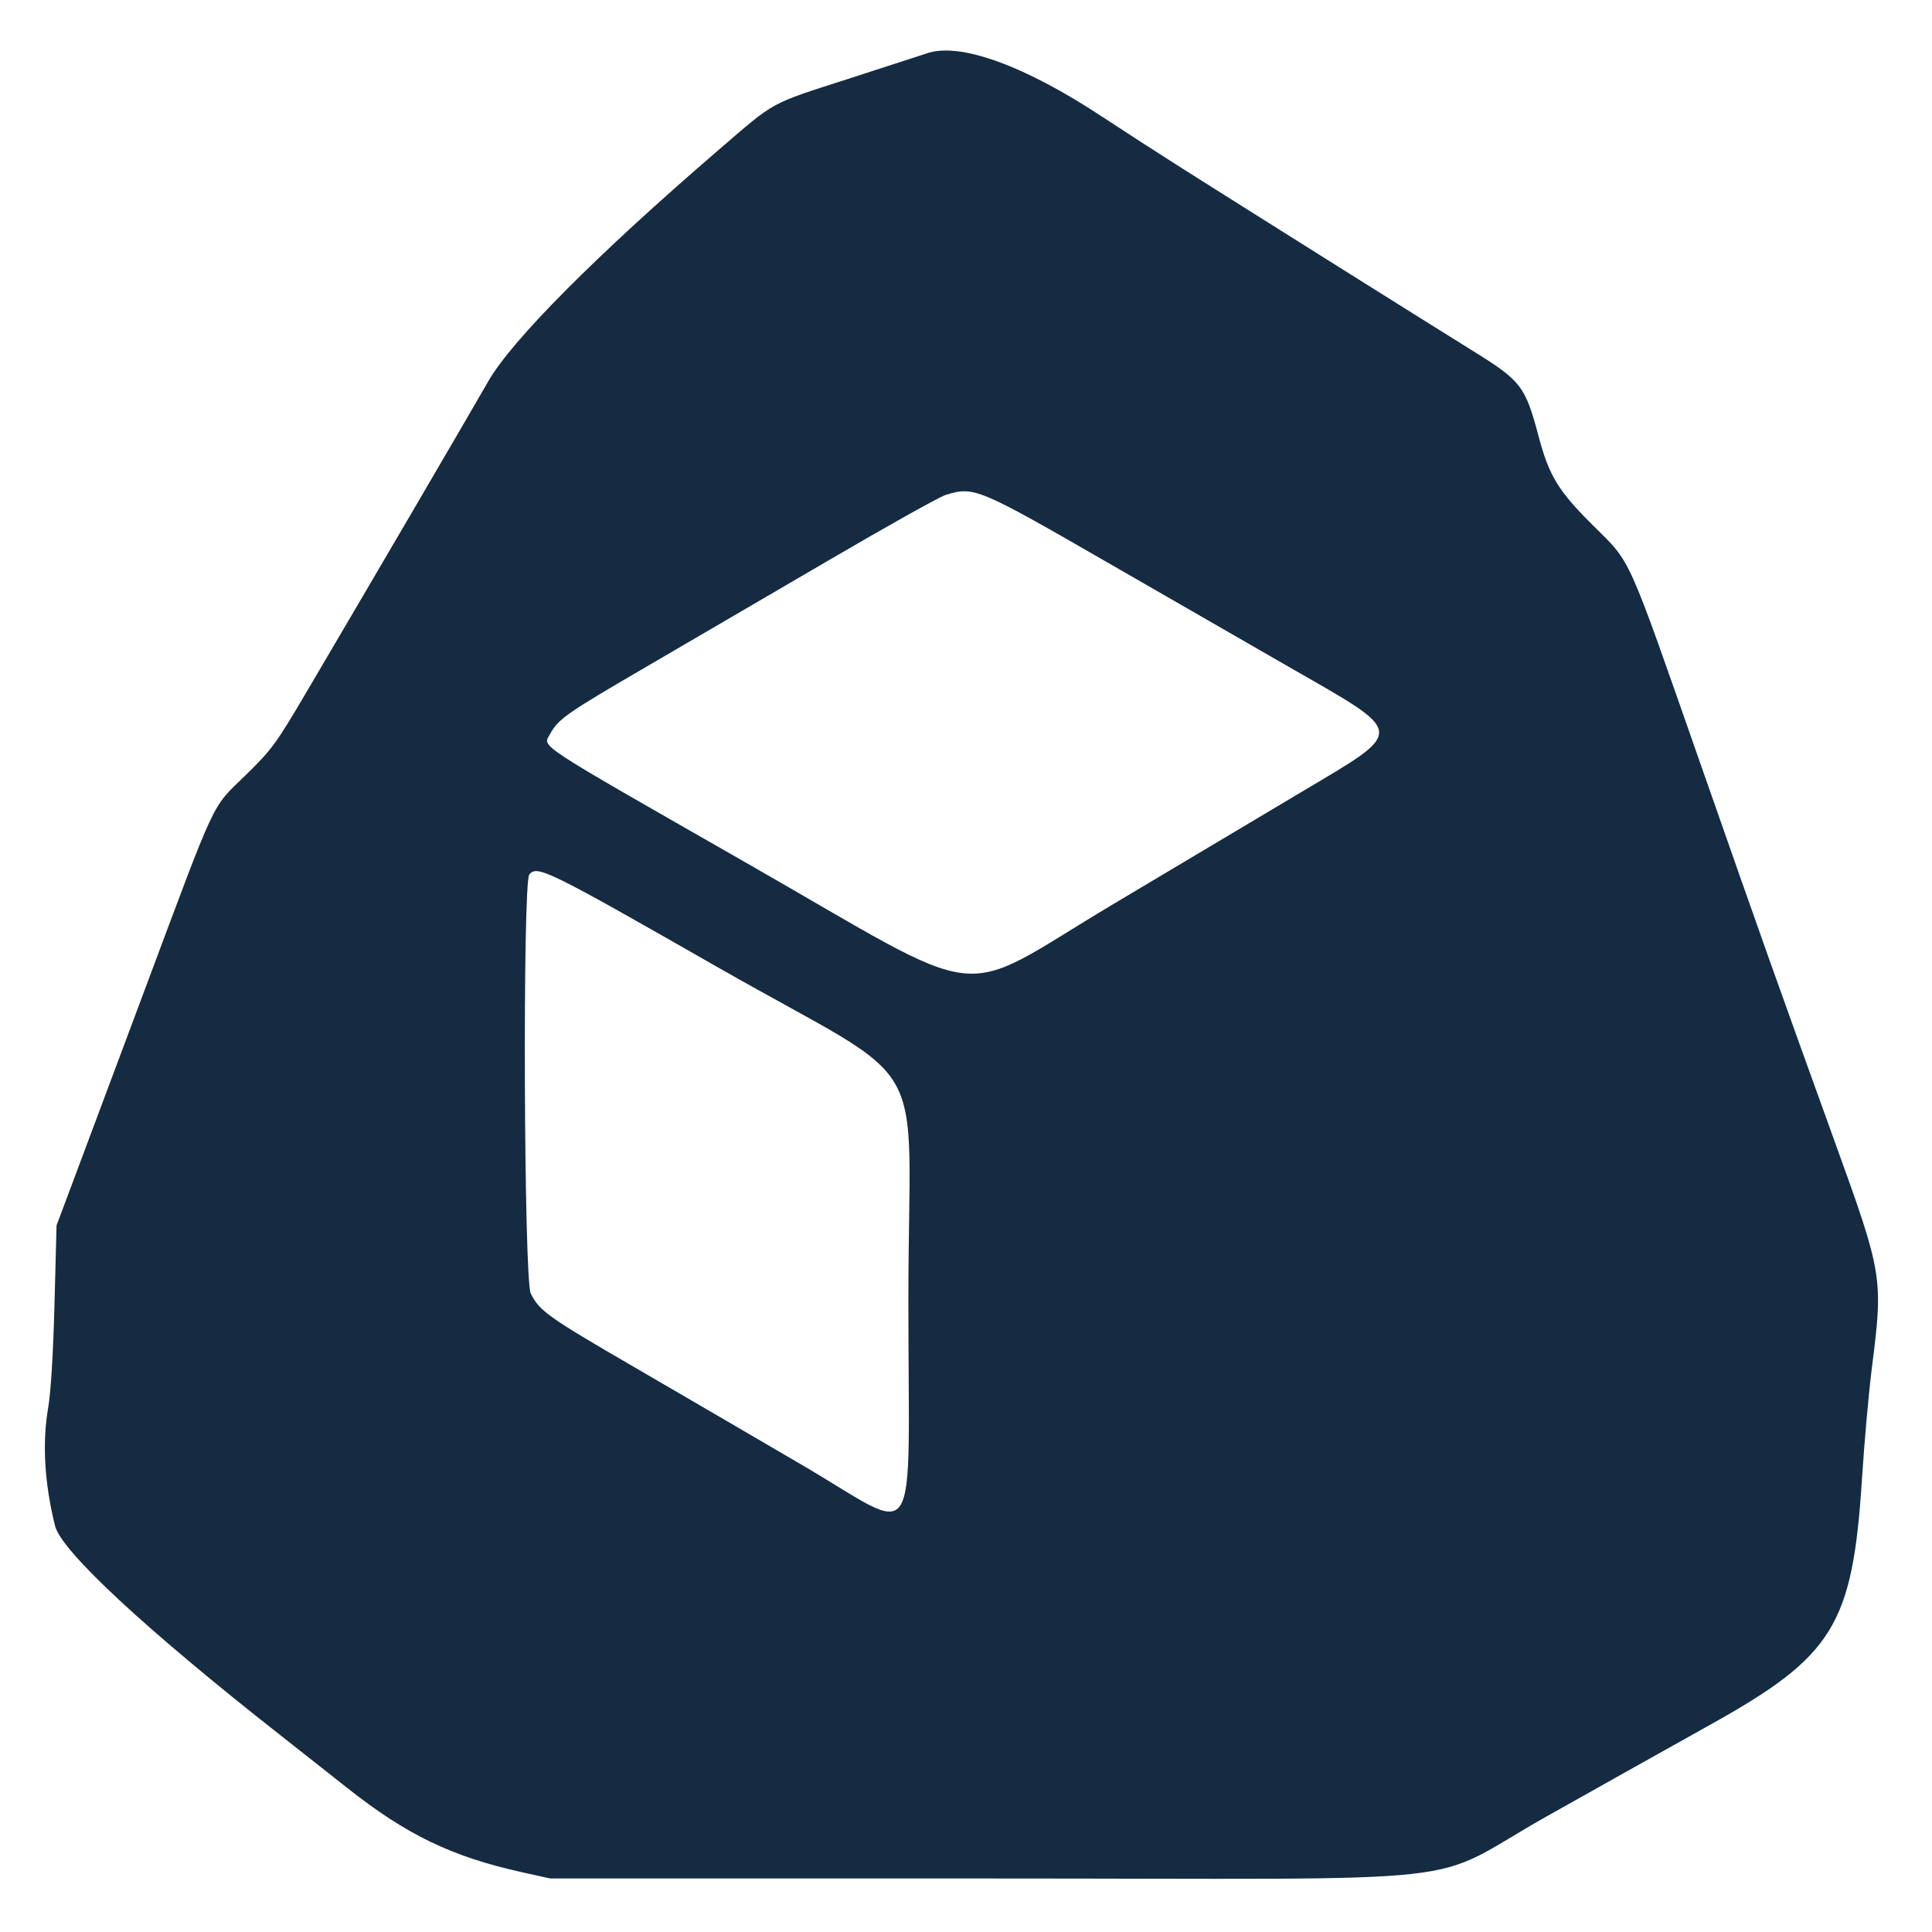
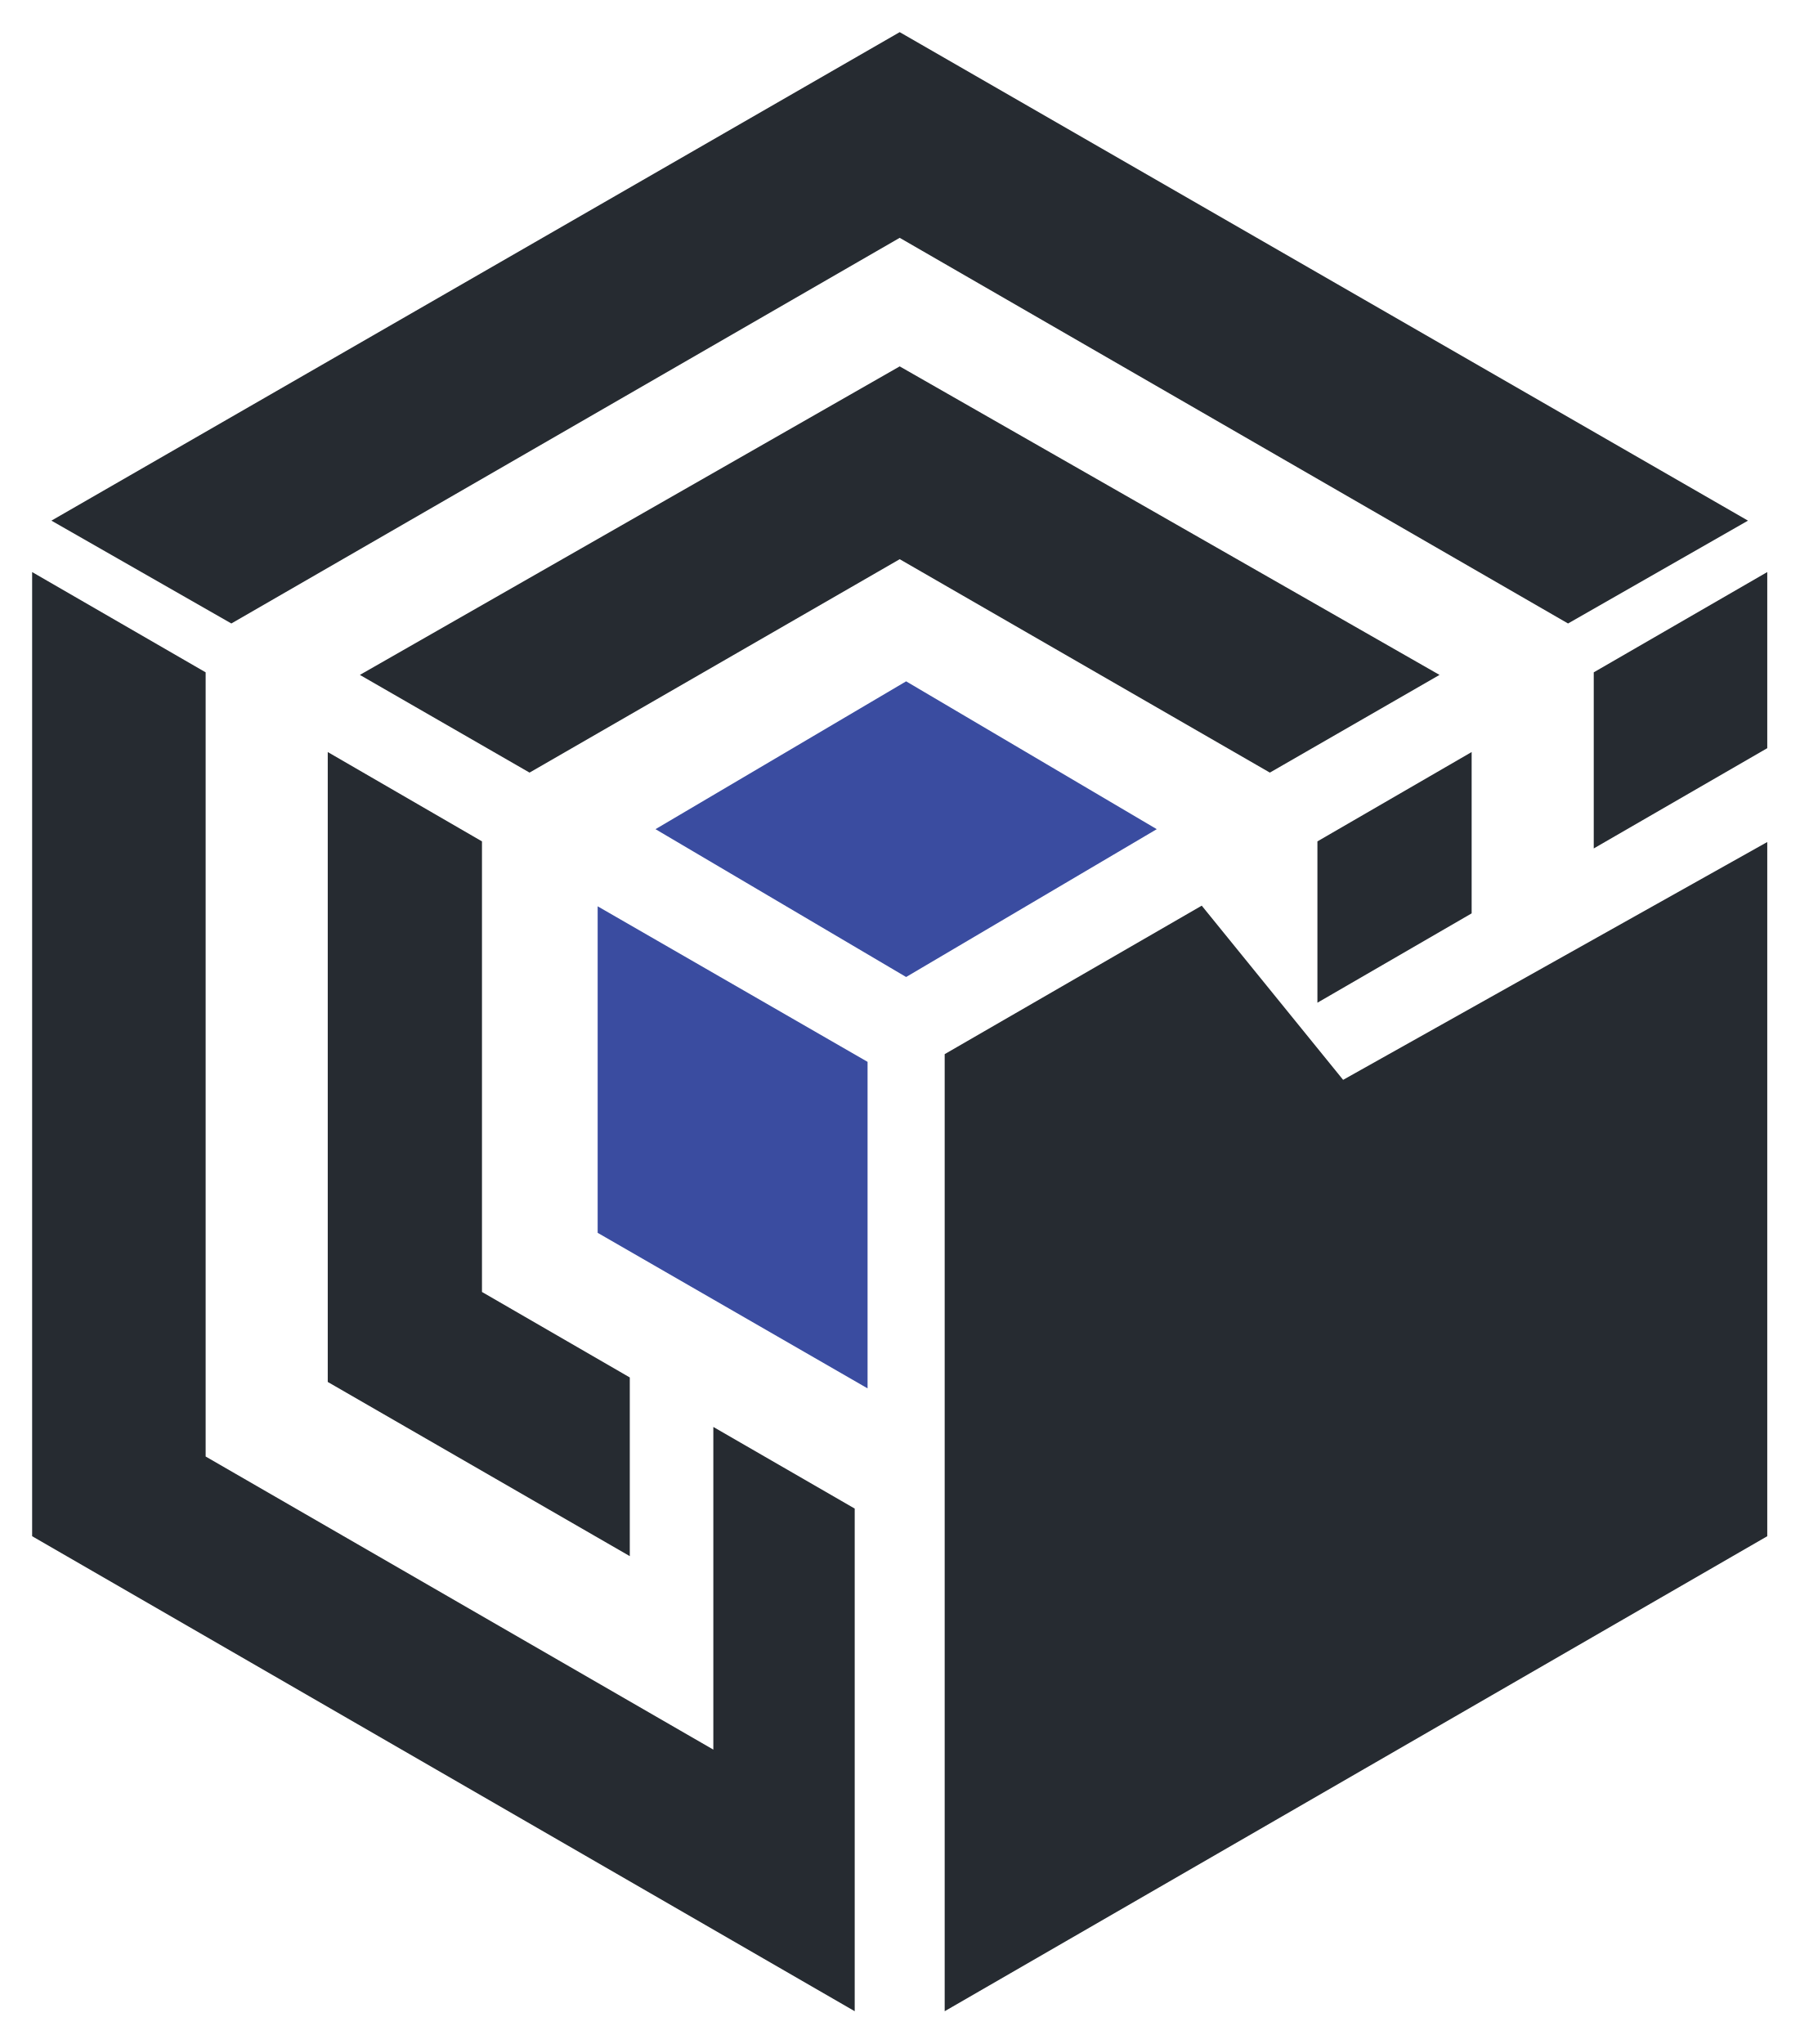
- <svg xmlns="http://www.w3.org/2000/svg" viewBox="160 160 704 704">
-   <path d="M 497.500 179.522 C 496.950 179.722, 484.419 183.786, 469.654 188.553 C 439.827 198.182, 442.958 196.470, 421.632 214.822 C 377.432 252.860, 346.410 284.041, 337.885 299 C 331.436 310.316, 293.710 374.809, 271.199 413 C 260.515 431.126, 258.985 433.205, 249.474 442.500 C 236.750 454.937, 239.554 448.942, 212.053 522.500 C 199.304 556.600, 187.014 589.450, 184.741 595.500 L 180.609 606.500 179.856 635.261 C 179.383 653.316, 178.525 667.368, 177.551 673.011 C 175.340 685.828, 176.201 700.522, 180.074 716.048 C 182.359 725.208, 213.061 753.729, 262.012 792.164 C 266.681 795.830, 277.700 804.524, 286.500 811.484 C 308.157 828.615, 324.633 836.557, 350.312 842.244 L 360.500 844.500 518.500 844.500 C 706.388 844.500, 677.736 847.670, 723.738 821.790 C 742.307 811.343, 769.200 796.272, 783.500 788.300 C 828.074 763.450, 835.062 752.098, 838.475 699 C 839.341 685.525, 840.952 667.393, 842.056 658.707 C 846.263 625.587, 846.088 624.512, 828.741 576.500 C 806.844 515.897, 802.920 504.857, 779.869 439 C 752.444 360.645, 754.641 365.530, 740.534 351.518 C 727.802 338.870, 724.476 333.426, 720.638 318.956 C 715.812 300.758, 714.285 298.770, 696.814 287.941 C 681.681 278.562, 613.077 235.485, 590.500 221.185 C 582.250 215.960, 569.200 207.530, 561.500 202.452 C 533.029 183.676, 509.369 175.199, 497.500 179.522 M 504.471 340.396 C 502.256 341.090, 483.131 351.785, 461.971 364.162 C 440.812 376.539, 410.900 394.004, 395.500 402.973 C 366.172 420.055, 363.390 422.004, 360.392 427.571 C 357.811 432.363, 353.844 429.765, 431.749 474.310 C 522.882 526.418, 506.715 524.583, 565.568 489.506 C 587.531 476.416, 618.325 458.069, 634 448.735 C 672.594 425.752, 672.770 427.754, 630 403.208 C 617.625 396.105, 588.332 379.244, 564.905 365.737 C 516.115 337.608, 514.941 337.116, 504.471 340.396 M 352.872 478.654 C 350.392 481.644, 350.889 626.269, 353.397 631.320 C 356.566 637.702, 359.578 639.845, 391.102 658.162 C 407.821 667.876, 435.409 683.963, 452.409 693.912 C 496.086 719.472, 491 727.403, 491 633.734 C 491 539.884, 501.445 558.111, 421.489 512.429 C 359.453 476.985, 355.764 475.169, 352.872 478.654" stroke="none" fill="#142b42" fill-rule="evenodd" />
+ <svg xmlns="http://www.w3.org/2000/svg" viewBox="0 0 280 318">
+   <path fill="#262b31" d="M8 81L140 5L272 81L244 97L140 37L36 97ZM56 105L140 57L224 105L197.6 120.2L140 87L82.4 120.2ZM5 89L32 104.6L32 226.6L111 272.2L111 222L133 234.7L133 312.9L5 239ZM51 117L75 130.9L75 201L98 214.3L98 242.1L51 215ZM229 117L205 130.9L205 156L229 142.1ZM275 89L248 104.6L248 132L275 116.4ZM147 164L187 140.9L209 168L275 131L275 239L147 312.9Z" />
+   <path fill="#3a4ca0" d="M141 106L102 129L141 152L180 129ZM93 141L135 165.2L135 216L93 191.8Z" />
</svg>
